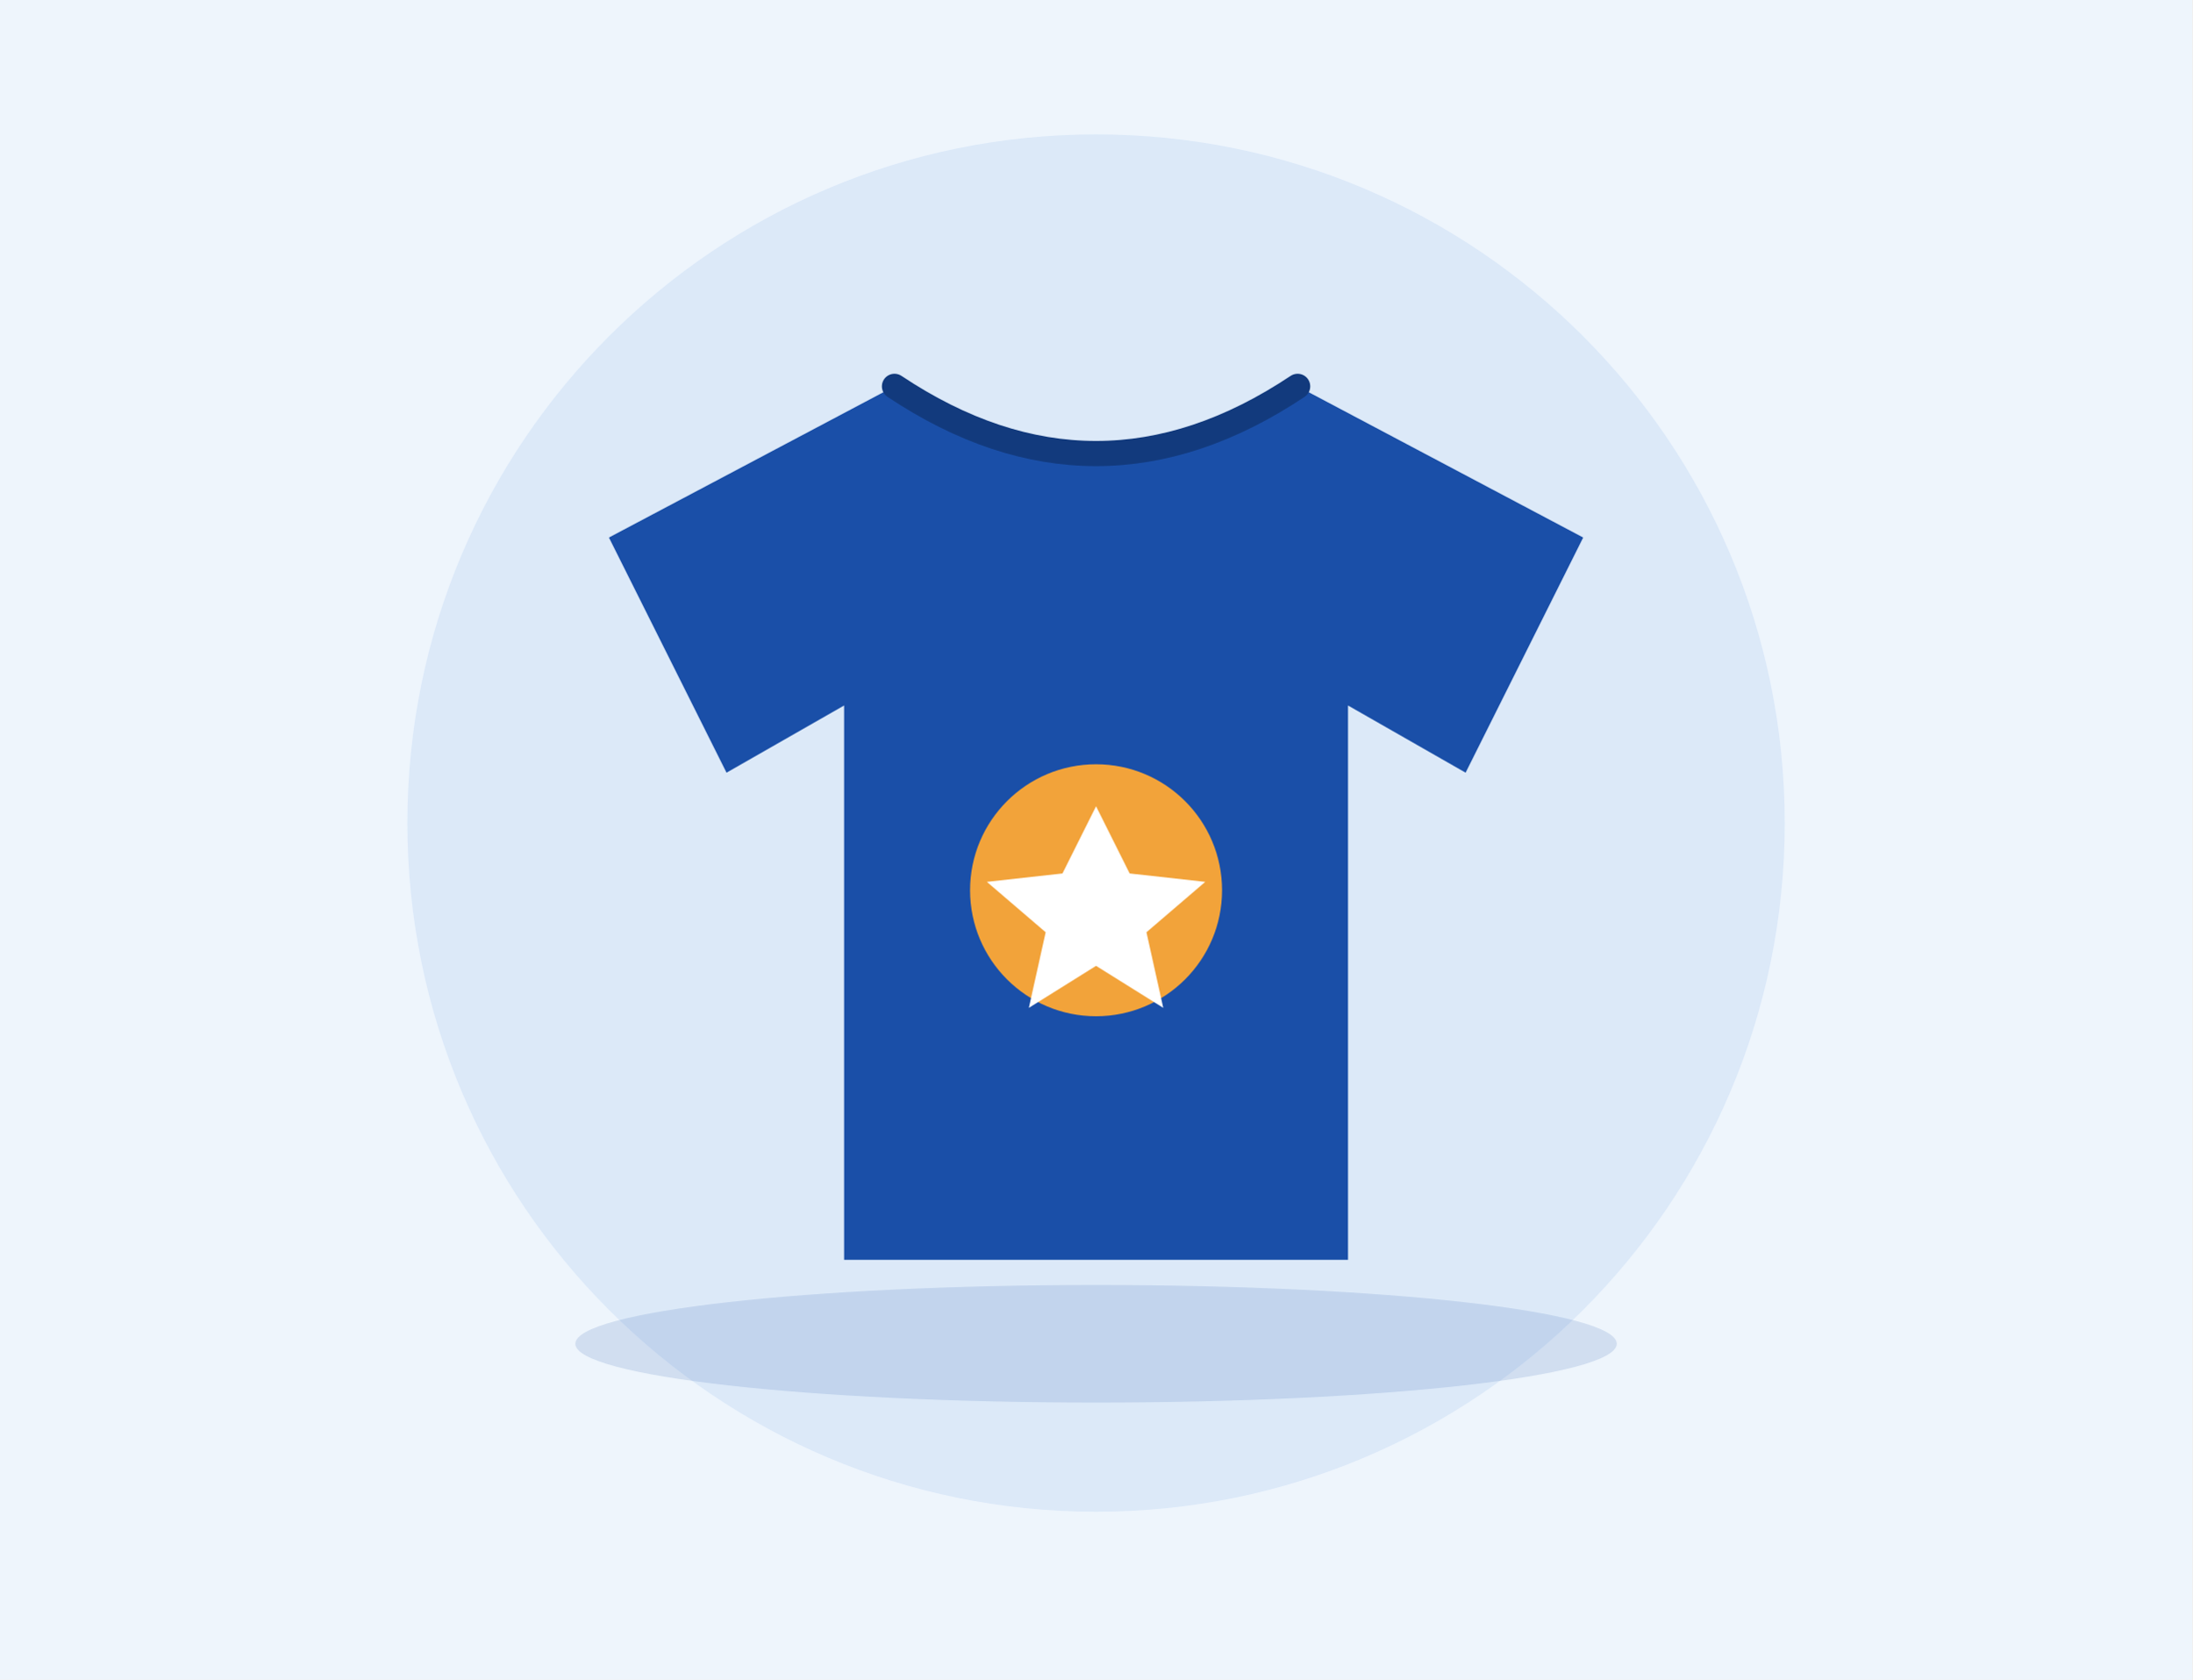
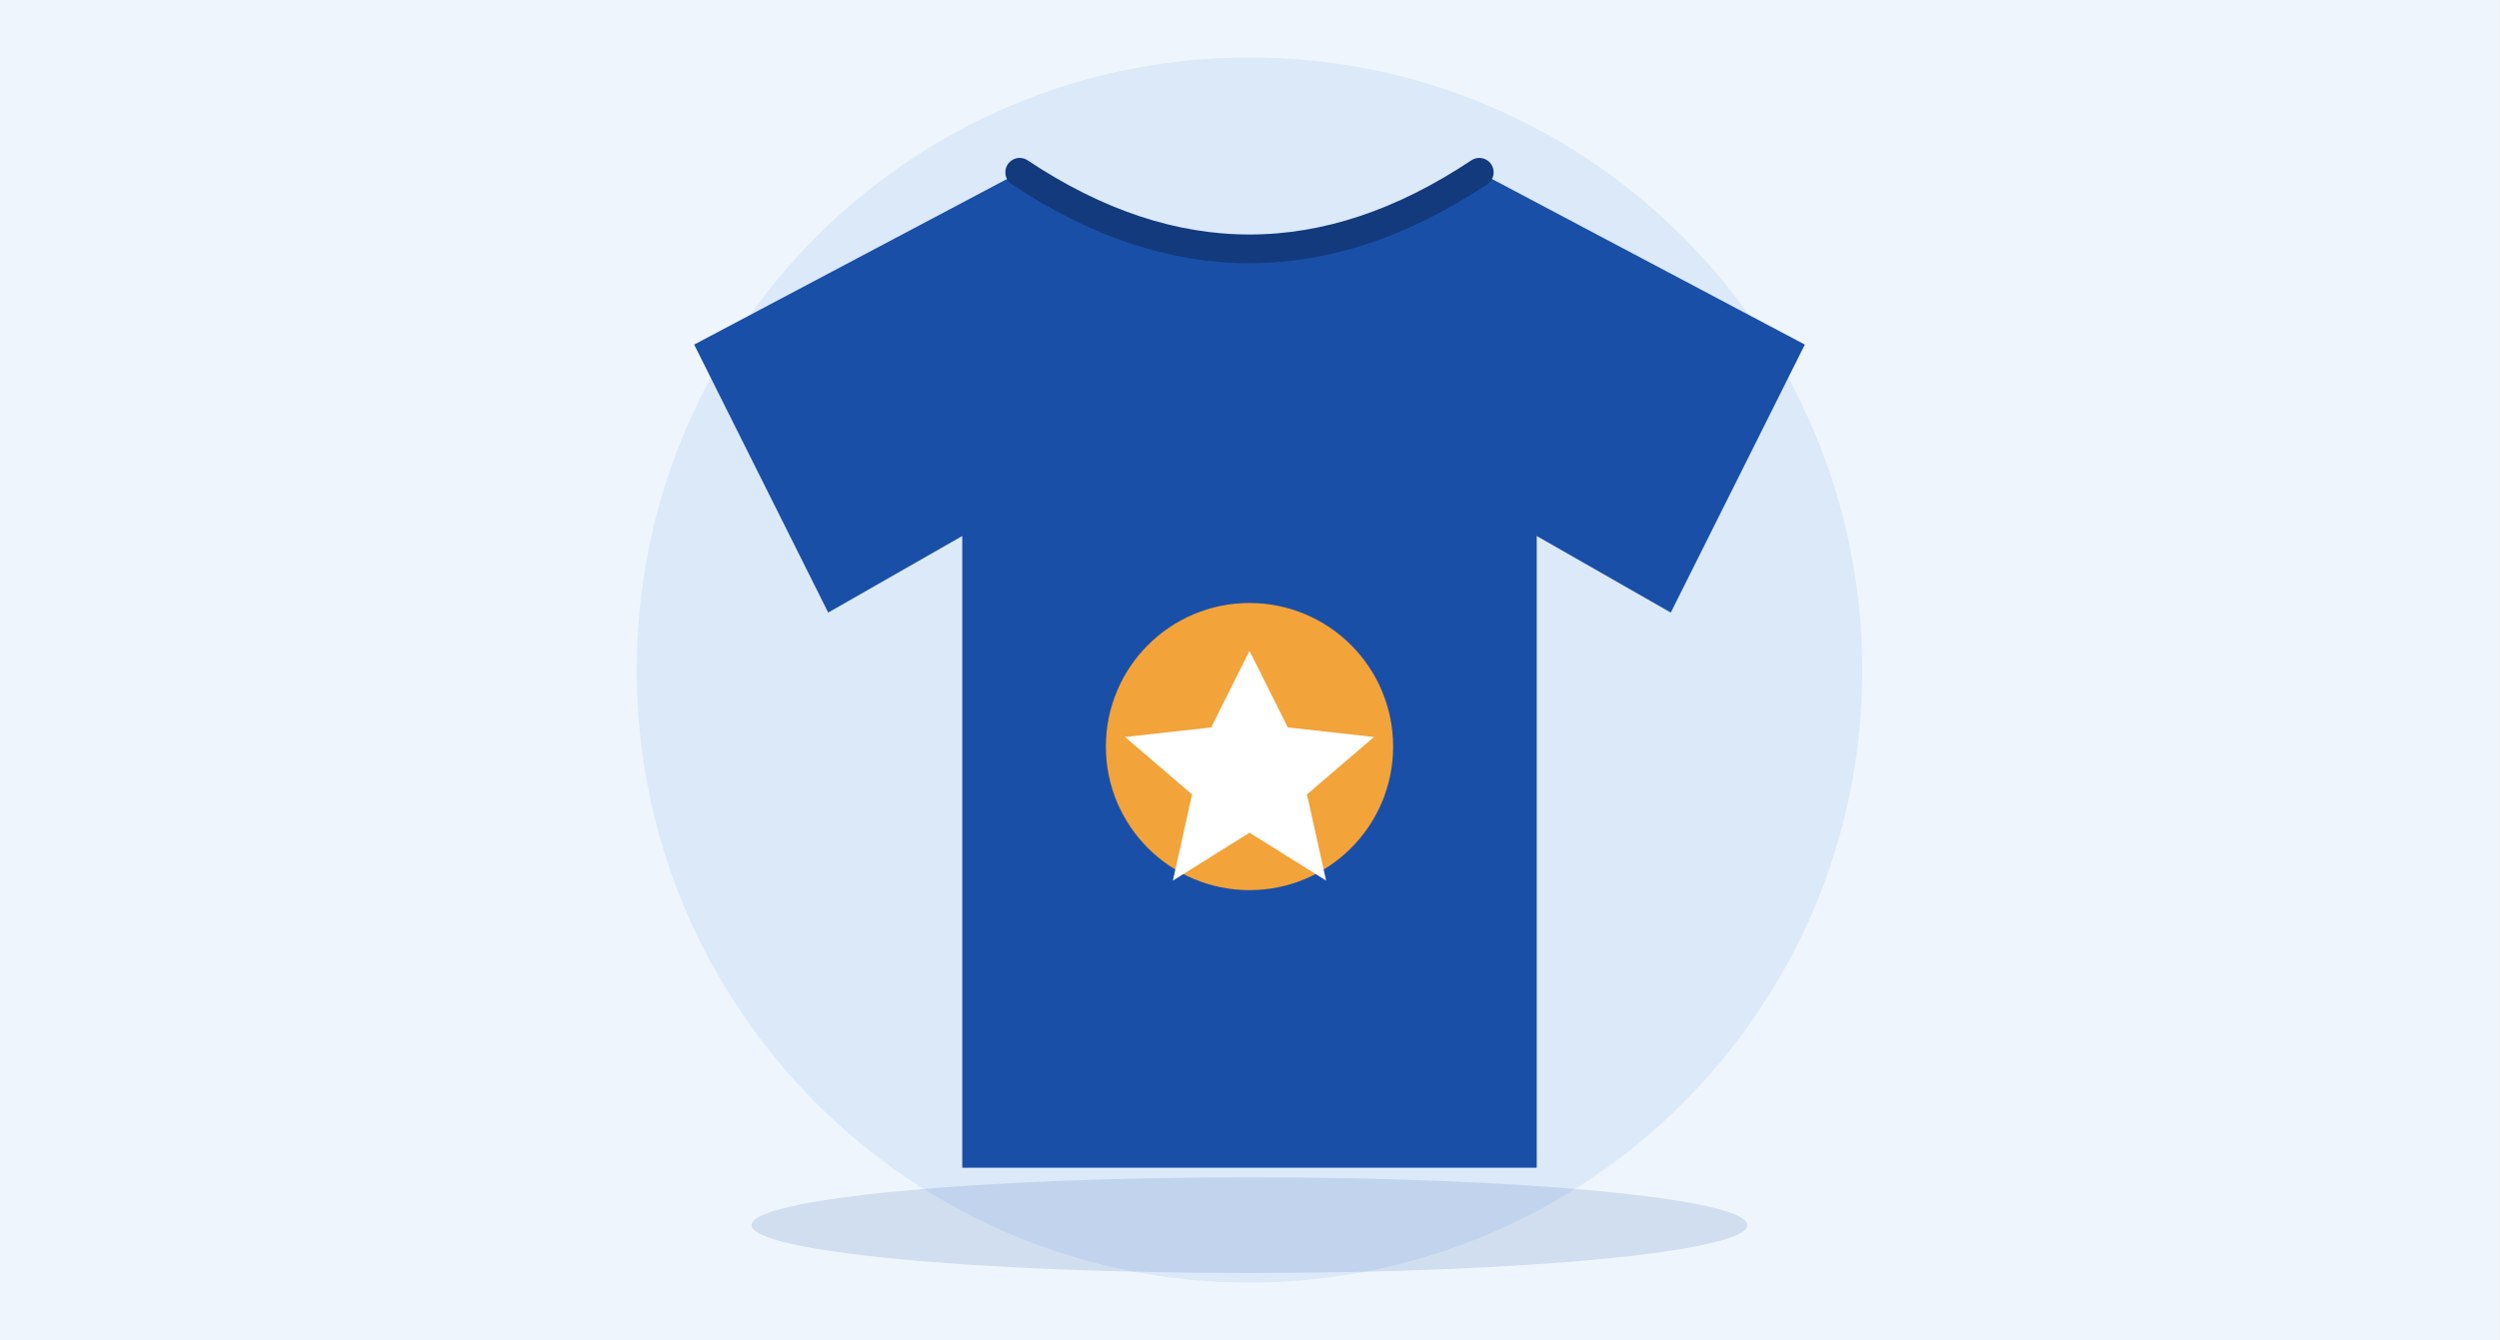
- <svg xmlns="http://www.w3.org/2000/svg" viewBox="0 0 261 200" width="261" height="200">
-   <rect width="261" height="200" fill="#eef5fc" />
-   <circle cx="130.5" cy="98" r="82" fill="#dce9f8" />
-   <ellipse cx="130.5" cy="160" rx="62" ry="7" fill="#1a4fa8" opacity=".14" />
+ <svg xmlns="http://www.w3.org/2000/svg" viewBox="0 28 261 140" width="261" height="140">
+   <rect y="28" width="261" height="140" fill="#eef5fc" />
+   <circle cx="130.5" cy="98" r="64" fill="#dce9f8" />
+   <ellipse cx="130.5" cy="156" rx="52" ry="5" fill="#1a4fa8" opacity=".14" />
  <g transform="translate(130.5 98)">
    <path d="M-24,-52 L-58,-34 L-44,-6 L-30,-14 L-30,52 L30,52 L30,-14 L44,-6 L58,-34 L24,-52 Q0,-36 -24,-52 Z" fill="#1a4fa8" />
    <path d="M-24,-52 Q0,-36 24,-52" fill="none" stroke="#123a7d" stroke-width="3" stroke-linecap="round" />
    <circle cx="0" cy="8" r="15" fill="#f2a33a" />
    <path d="M0,-2 L4,6 L13,7 L6,13 L8,22 L0,17 L-8,22 L-6,13 L-13,7 L-4,6 Z" fill="#ffffff" />
  </g>
</svg>
